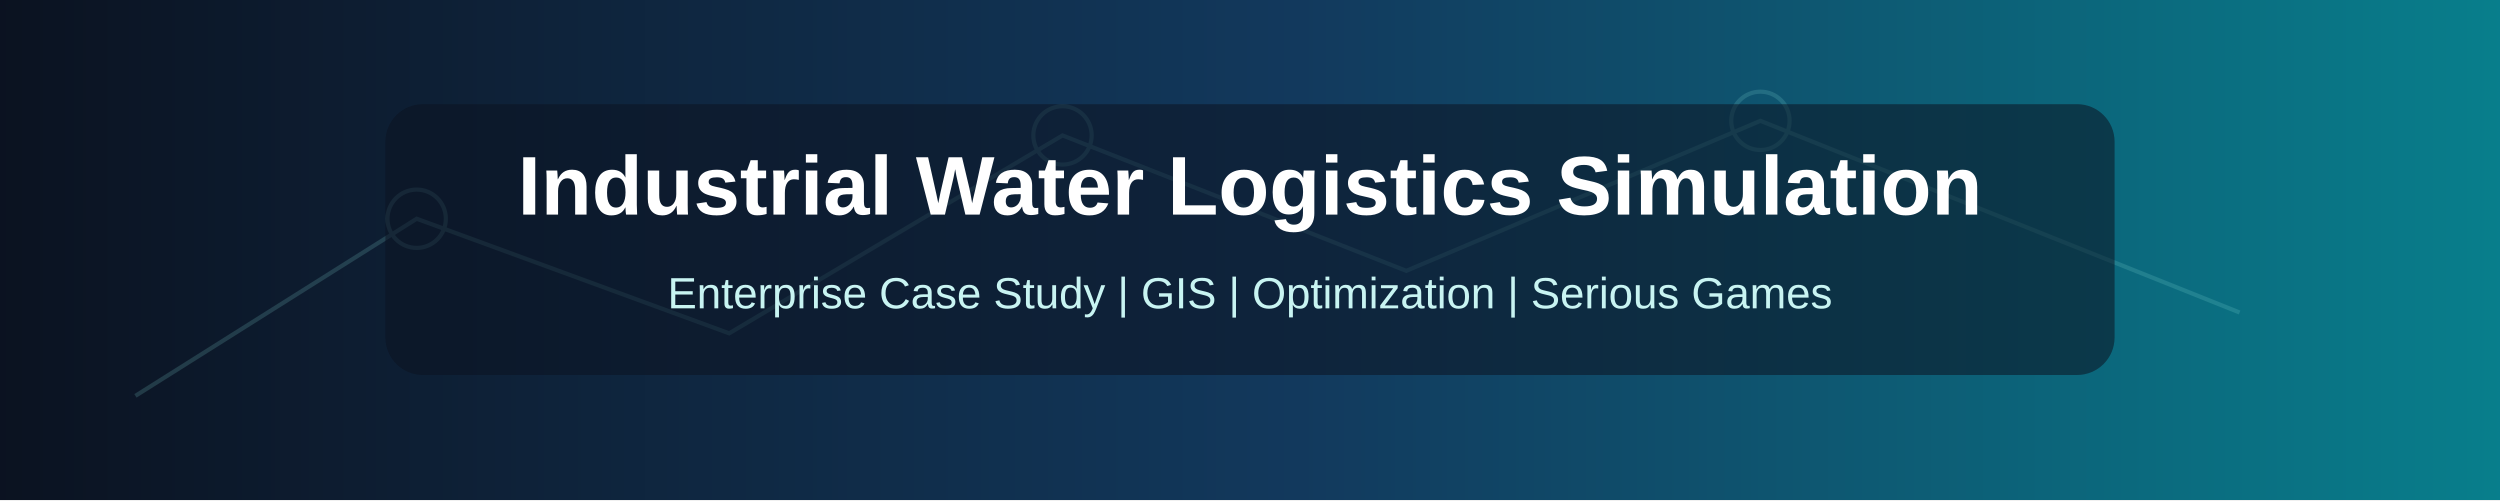
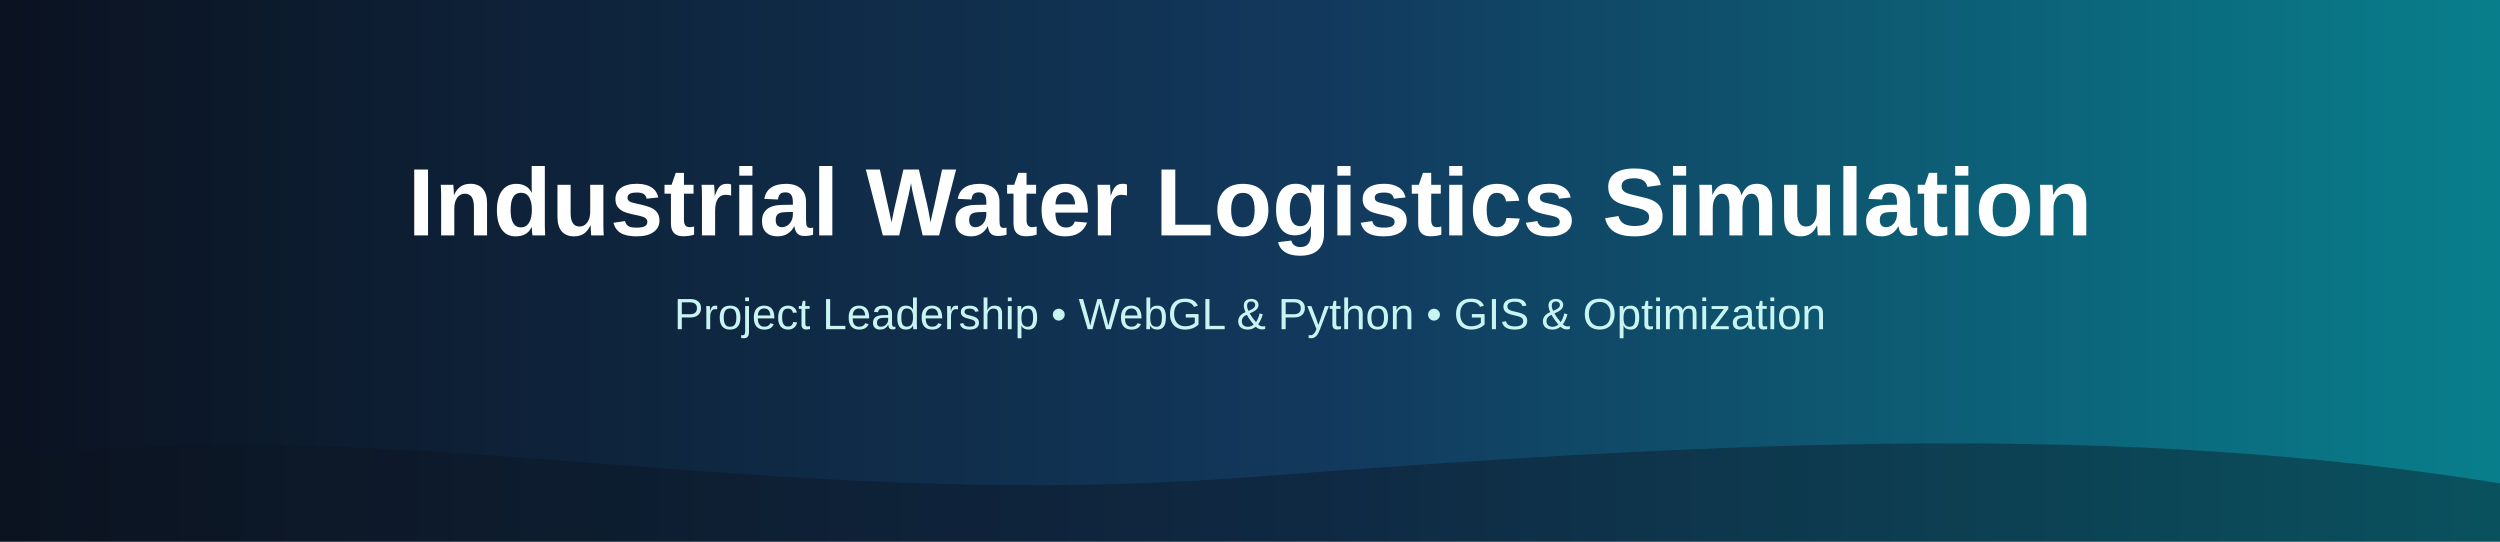
- <svg xmlns="http://www.w3.org/2000/svg" width="1200" height="240" viewBox="0 0 1200 240" role="img" aria-label="Industrial Water Logistics Simulation">
+ <svg xmlns="http://www.w3.org/2000/svg" width="1200" height="260" viewBox="0 0 1200 260" role="img" aria-label="Industrial Water Logistics Simulation">
  <defs>
-     <linearGradient id="g" x1="0" y1="0" x2="1" y2="0">
+     <linearGradient id="background" x1="0" y1="0" x2="1" y2="0">
      <stop offset="0%" stop-color="#0B1220" />
-       <stop offset="52%" stop-color="#12395D" />
+       <stop offset="53%" stop-color="#12395D" />
      <stop offset="100%" stop-color="#087F8C" />
    </linearGradient>
  </defs>
-   <rect width="1200" height="240" fill="url(#g)" />
-   <g fill="none" stroke="#85DEDA" opacity=".18" stroke-width="2">
-     <path d="M65 190 L200 105 L350 160 L510 65 L675 130 L845 58 L1075 150" />
-     <circle cx="200" cy="105" r="14" />
-     <circle cx="510" cy="65" r="14" />
-     <circle cx="845" cy="58" r="14" />
-   </g>
-   <rect x="185" y="50" width="830" height="130" rx="18" fill="#0B1220" opacity=".55" />
-   <text x="600" y="103" font-size="40" fill="white" font-family="Arial,Helvetica,sans-serif" font-weight="700" text-anchor="middle">Industrial Water Logistics Simulation</text>
-   <text x="600" y="148" font-size="21" fill="#C8F4F2" font-family="Arial,Helvetica,sans-serif" text-anchor="middle">Enterprise Case Study  |  GIS  |  Optimization  |  Serious Games</text>
+   <rect x="0" y="0" width="1200" height="260" fill="url(#background)" />
+   <text x="600" y="113" text-anchor="middle" font-family="Arial,Helvetica,sans-serif" font-size="46" font-weight="700" fill="#FFFFFF">Industrial Water Logistics Simulation</text>
+   <text x="600" y="158" text-anchor="middle" font-family="Arial,Helvetica,sans-serif" font-size="21" fill="#C8F4F2">Project Leadership  •  WebGL &amp; Python  •  GIS &amp; Optimization</text>
+   <path d="M0 221 C185 195 365 247 600 229 S1020 203 1200 232 L1200 260 L0 260 Z" fill="#0B1220" opacity=".42" />
</svg>
